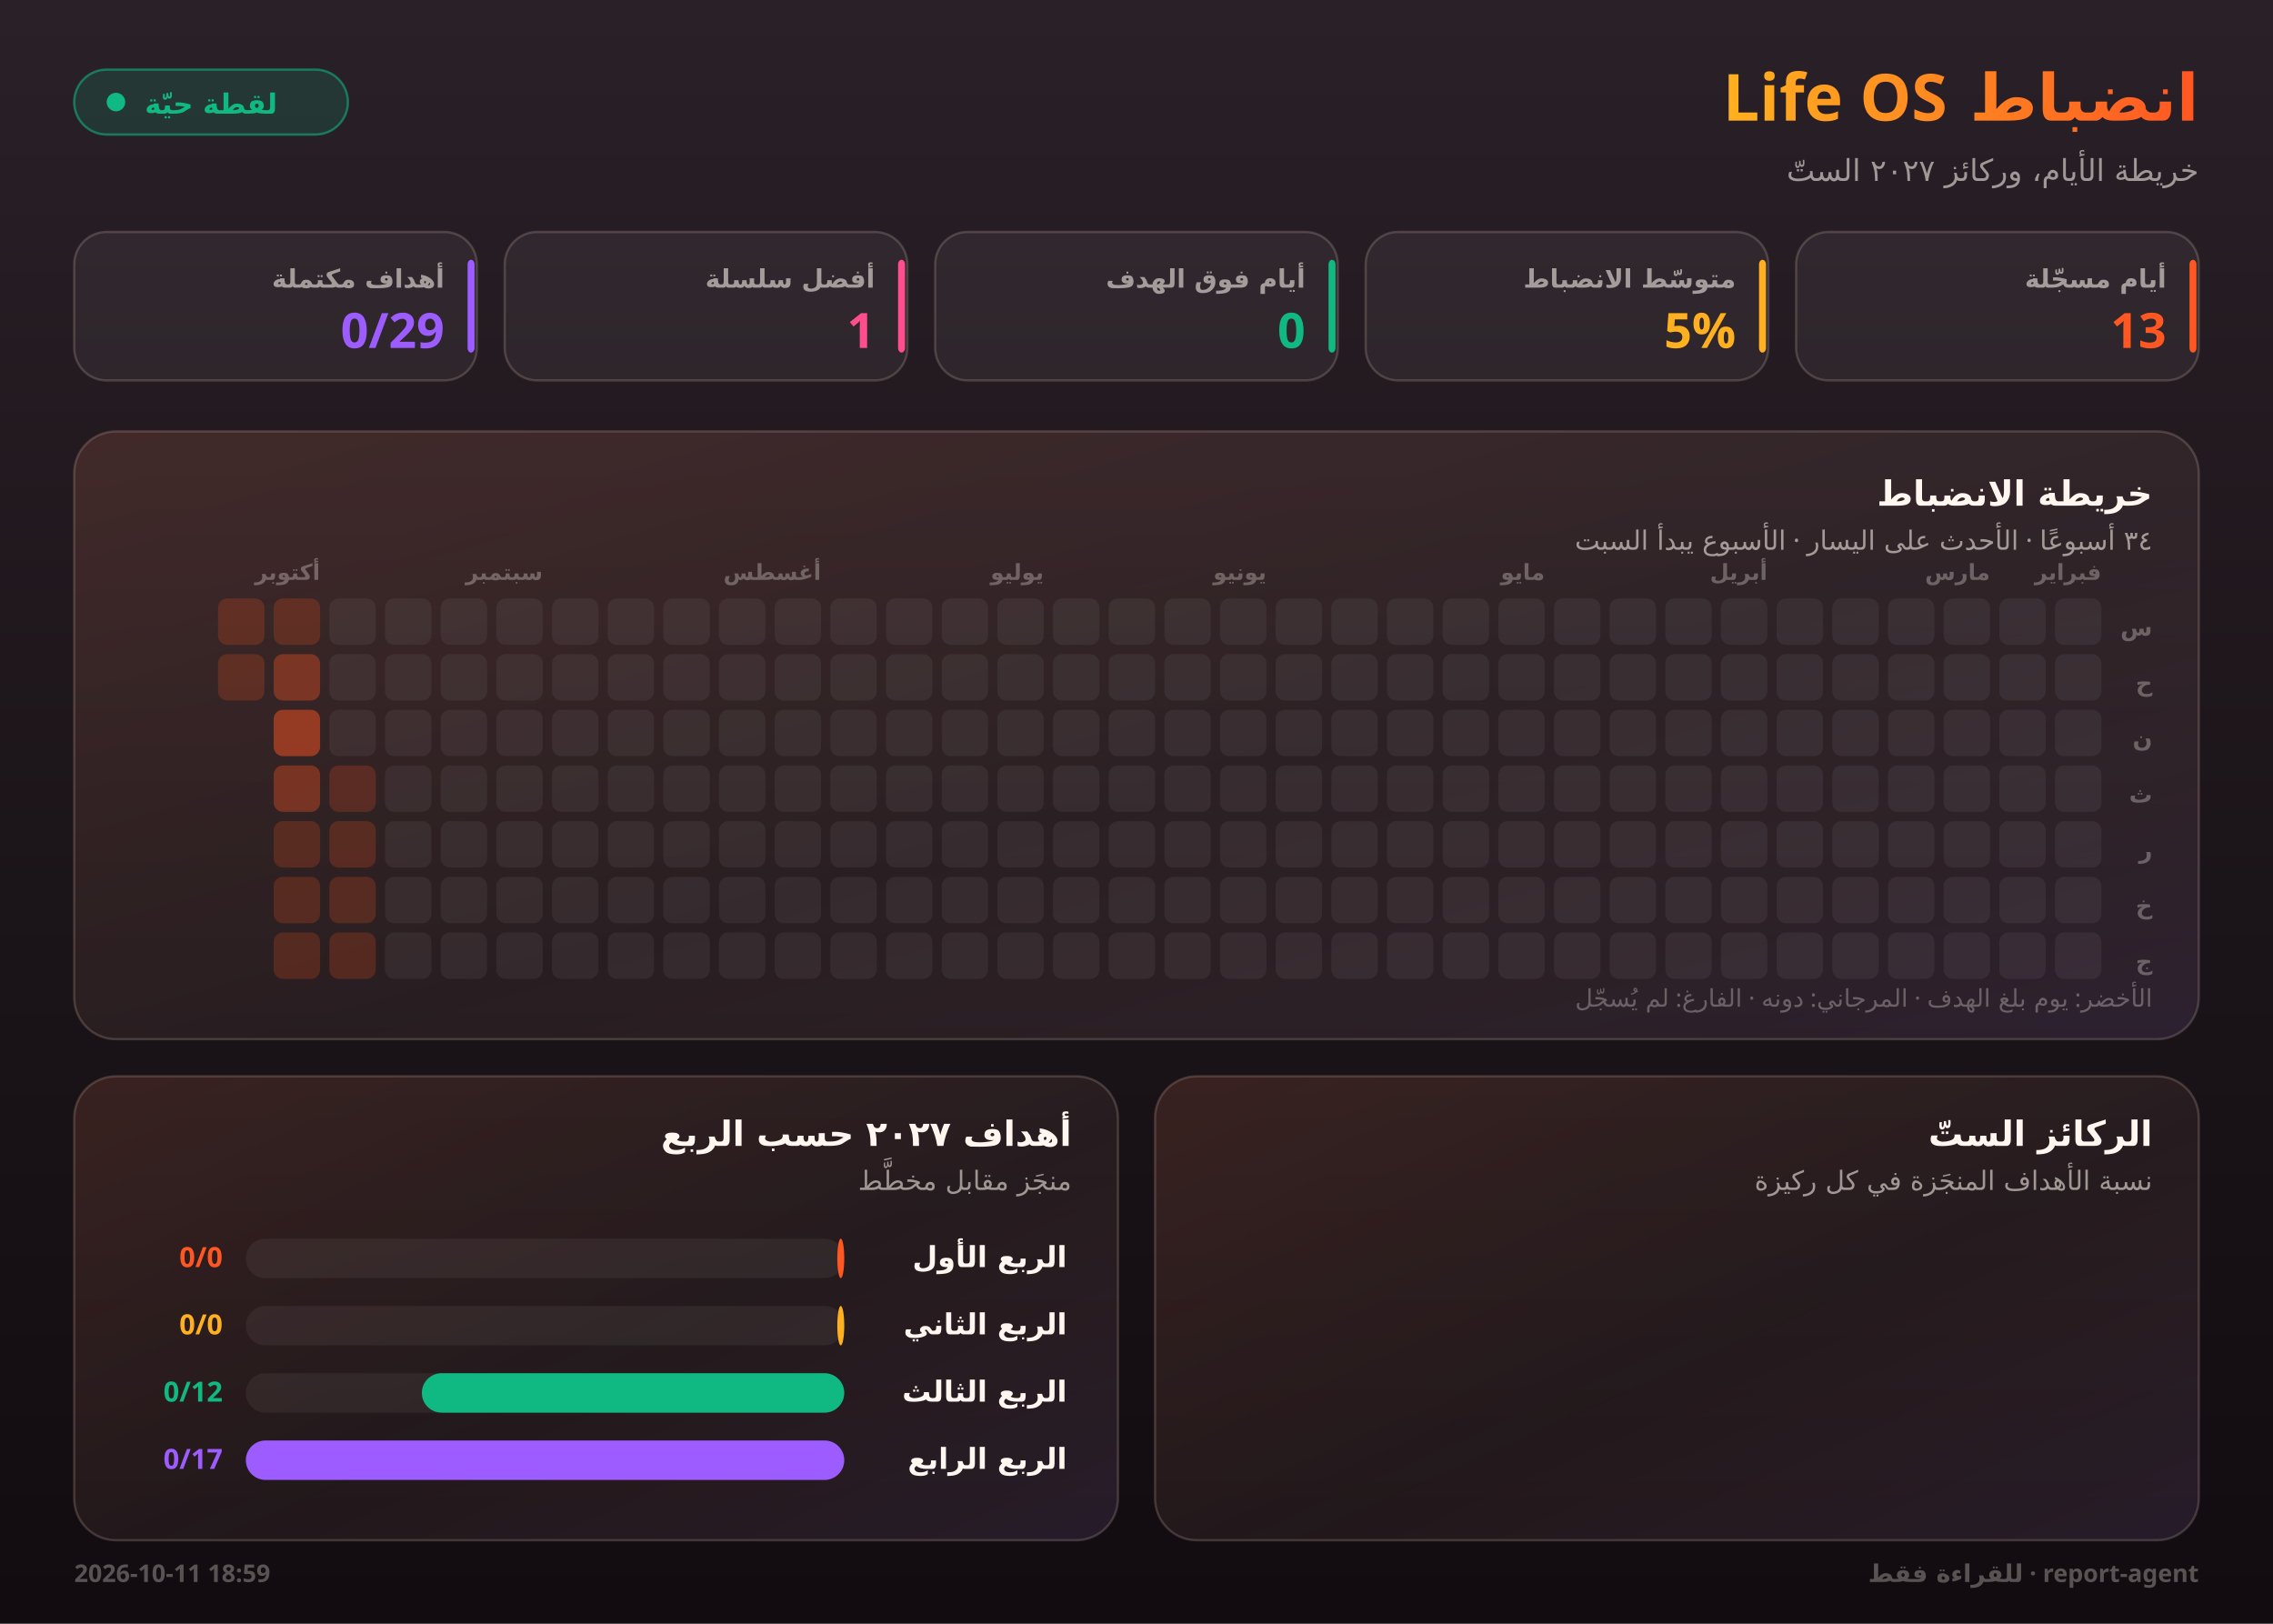
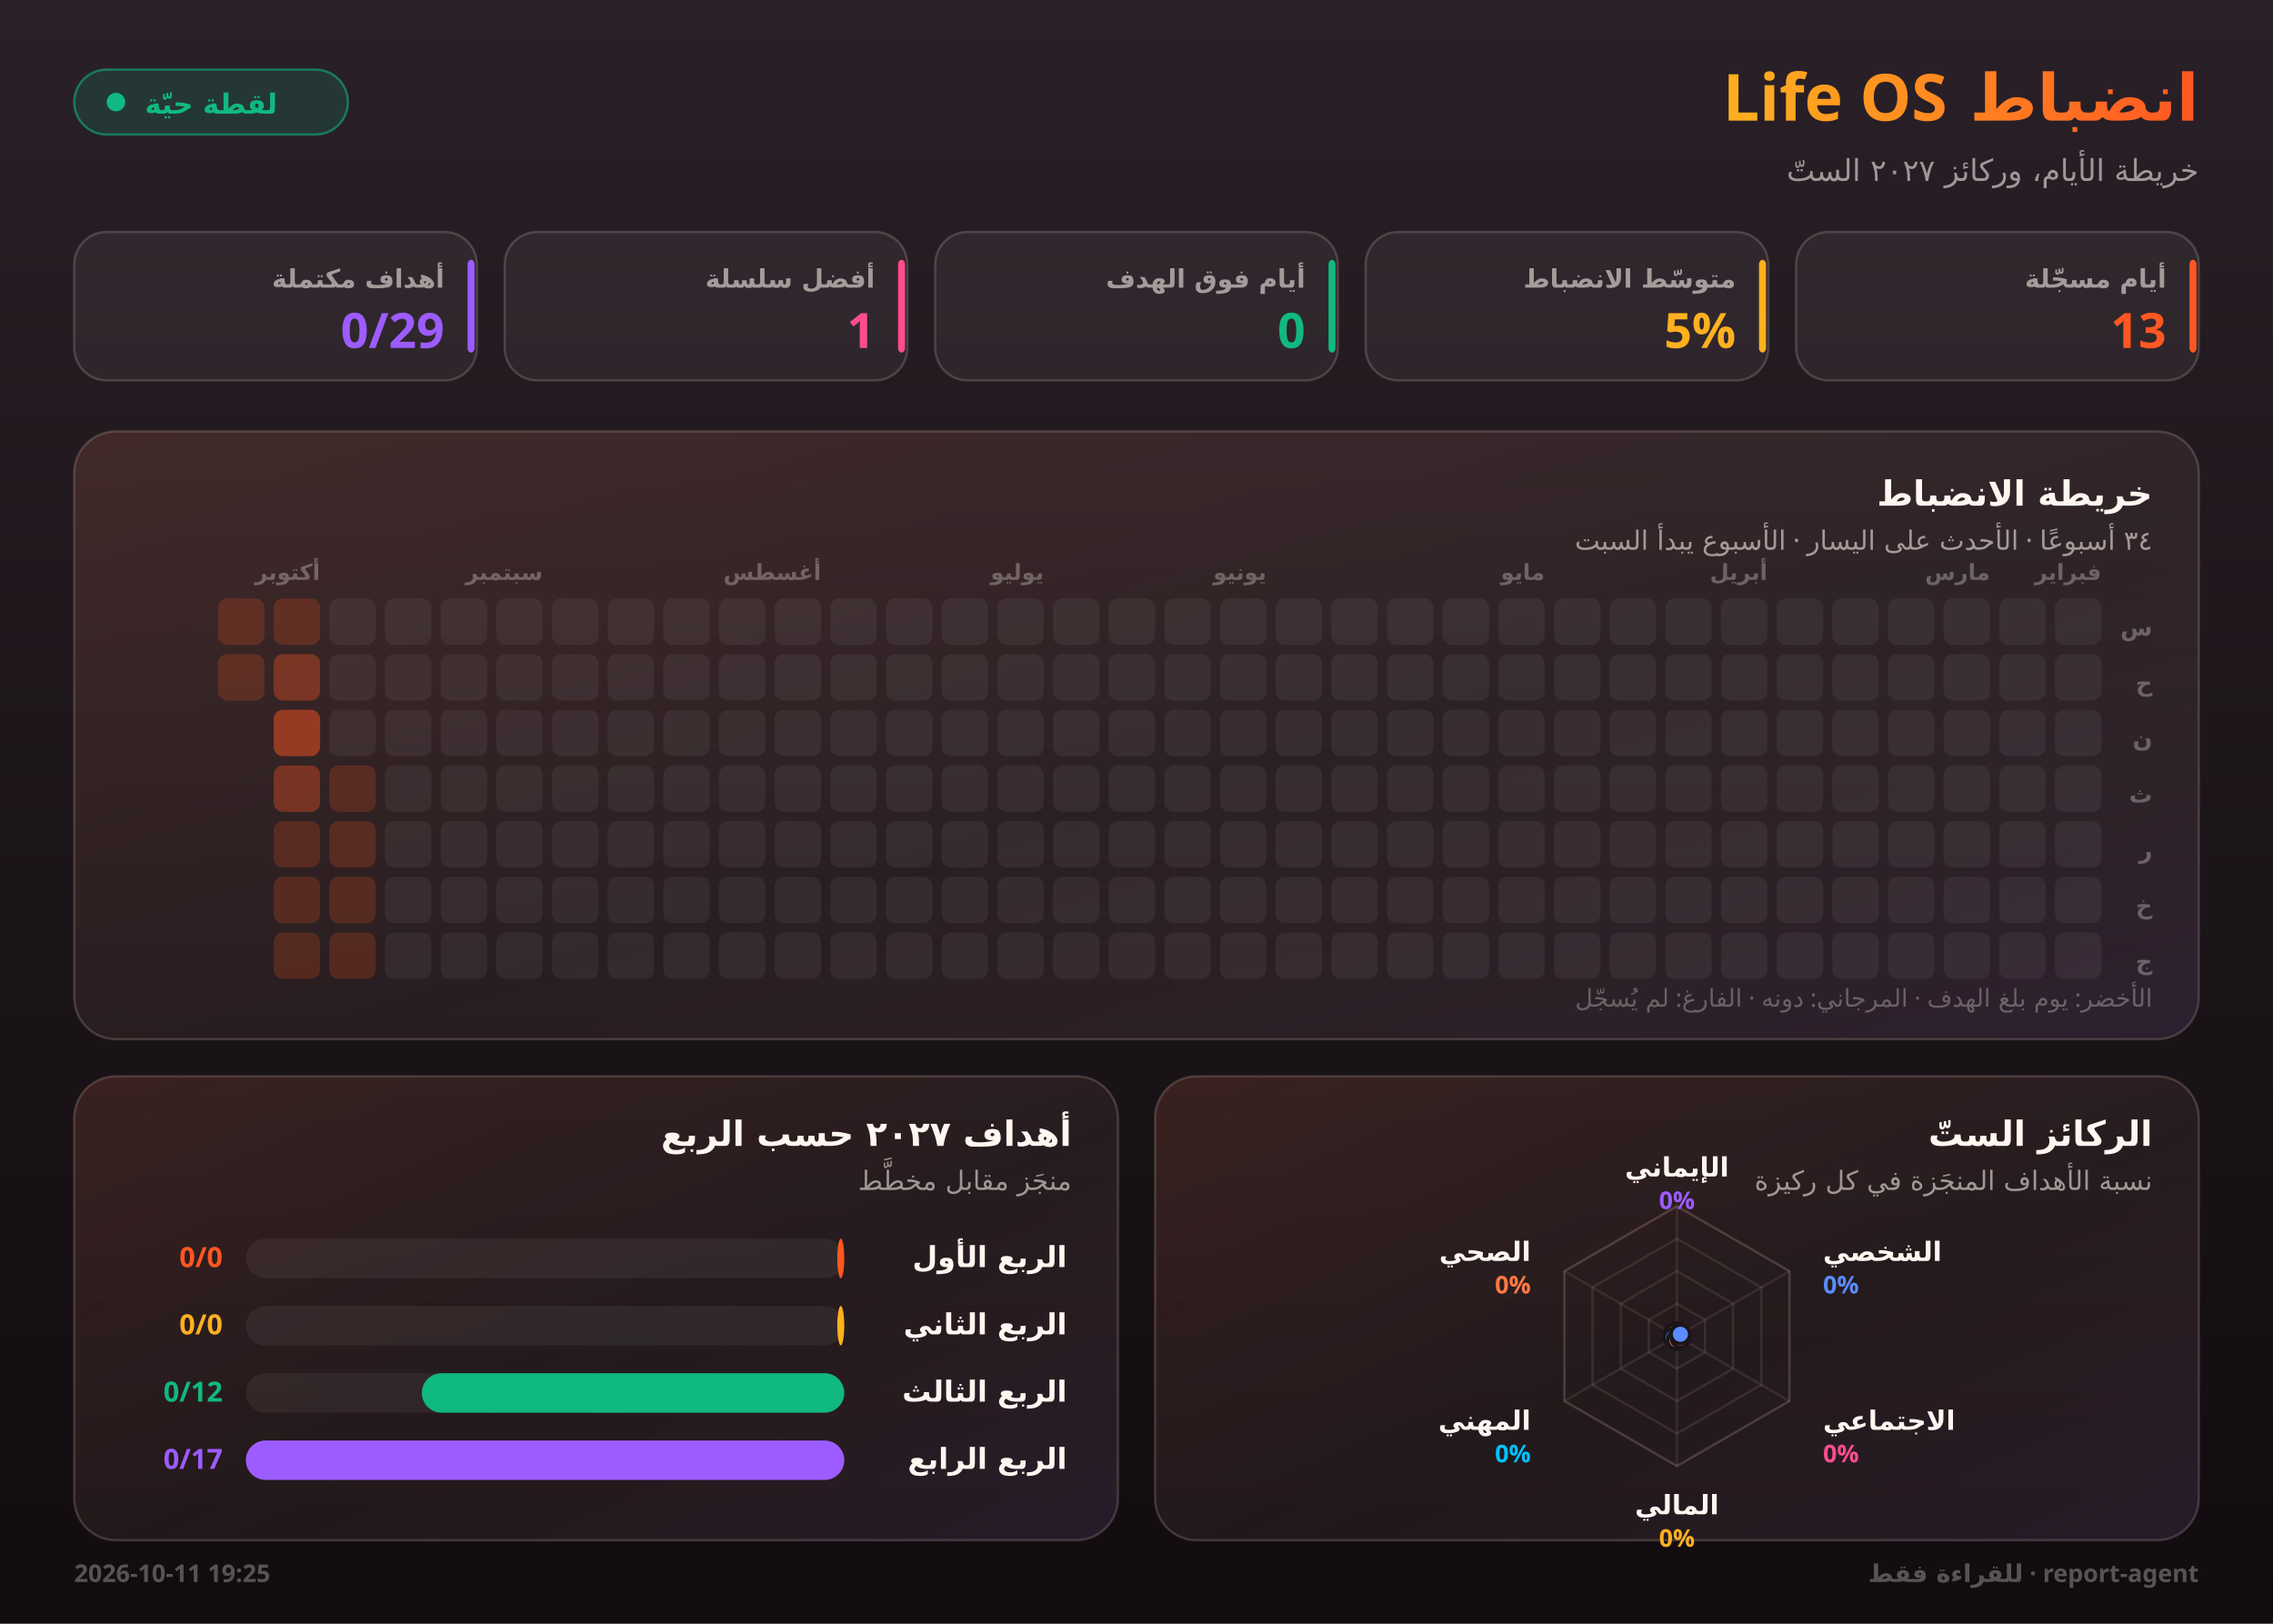
<svg xmlns="http://www.w3.org/2000/svg" width="980" height="700" viewBox="0 0 980 700" font-family="Tajawal, Cairo, 'Segoe UI', system-ui, sans-serif">
  <defs>
    <linearGradient id="sky" x1="0" y1="0" x2="0" y2="1">
      <stop offset="0%" stop-color="#2A2028" />
      <stop offset="55%" stop-color="#1B1418" />
      <stop offset="100%" stop-color="#120C10" />
    </linearGradient>
    <linearGradient id="sheen" x1="0" y1="0" x2="1" y2="1">
      <stop offset="0%" stop-color="#FF5722" stop-opacity="0.10" />
      <stop offset="55%" stop-color="#FF5722" stop-opacity="0.02" />
      <stop offset="100%" stop-color="#9D5CFF" stop-opacity="0.07" />
    </linearGradient>
    <linearGradient id="title" x1="1" y1="0" x2="0" y2="0">
      <stop offset="0%" stop-color="#FF5722" />
      <stop offset="100%" stop-color="#FFB020" />
    </linearGradient>
  </defs>
  <rect width="980" height="700" fill="url(#sky)" />
  <text x="948" y="52" fill="url(#title)" font-size="28" font-weight="800" text-anchor="start" style="direction:rtl;unicode-bidi:isolate">انضباط Life OS</text>
  <text x="948" y="78" fill="rgba(255,246,240,0.56)" font-size="13" font-weight="500" text-anchor="start" style="direction:rtl;unicode-bidi:isolate">خريطة الأيام، وركائز ٢٠٢٧ الستّ</text>
  <rect x="32" y="30" width="118" height="28" rx="14" fill="#10B981" fill-opacity="0.16" stroke="#10B981" stroke-opacity="0.55" />
  <circle cx="50" cy="44" r="4" fill="#10B981" />
  <text x="91" y="49" fill="#10B981" font-size="12" font-weight="700" text-anchor="middle" style="direction:rtl;unicode-bidi:isolate">لقطة حيّة</text>
  <rect x="774.4" y="100" width="173.6" height="64" rx="14" fill="rgba(255,255,255,0.05)" stroke="rgba(255,225,210,0.18)" />
  <rect x="944" y="112" width="3" height="40" rx="2" fill="#FF5722" />
  <text x="934" y="124" fill="rgba(255,246,240,0.56)" font-size="11" font-weight="600" text-anchor="start" style="direction:rtl;unicode-bidi:isolate">أيام مسجّلة</text>
  <text x="934" y="150" fill="#FF5722" font-size="21" font-weight="800" text-anchor="end" style="direction:ltr;unicode-bidi:isolate">13</text>
  <rect x="588.8" y="100" width="173.6" height="64" rx="14" fill="rgba(255,255,255,0.05)" stroke="rgba(255,225,210,0.18)" />
  <rect x="758.4" y="112" width="3" height="40" rx="2" fill="#FFB020" />
  <text x="748.4" y="124" fill="rgba(255,246,240,0.56)" font-size="11" font-weight="600" text-anchor="start" style="direction:rtl;unicode-bidi:isolate">متوسّط الانضباط</text>
  <text x="748.4" y="150" fill="#FFB020" font-size="21" font-weight="800" text-anchor="end" style="direction:ltr;unicode-bidi:isolate">5%</text>
  <rect x="403.2" y="100" width="173.6" height="64" rx="14" fill="rgba(255,255,255,0.05)" stroke="rgba(255,225,210,0.18)" />
  <rect x="572.8" y="112" width="3" height="40" rx="2" fill="#10B981" />
  <text x="562.8" y="124" fill="rgba(255,246,240,0.56)" font-size="11" font-weight="600" text-anchor="start" style="direction:rtl;unicode-bidi:isolate">أيام فوق الهدف</text>
  <text x="562.8" y="150" fill="#10B981" font-size="21" font-weight="800" text-anchor="end" style="direction:ltr;unicode-bidi:isolate">0</text>
  <rect x="217.6" y="100" width="173.6" height="64" rx="14" fill="rgba(255,255,255,0.05)" stroke="rgba(255,225,210,0.18)" />
  <rect x="387.2" y="112" width="3" height="40" rx="2" fill="#FF4D8D" />
  <text x="377.2" y="124" fill="rgba(255,246,240,0.56)" font-size="11" font-weight="600" text-anchor="start" style="direction:rtl;unicode-bidi:isolate">أفضل سلسلة</text>
  <text x="377.2" y="150" fill="#FF4D8D" font-size="21" font-weight="800" text-anchor="end" style="direction:ltr;unicode-bidi:isolate">1</text>
  <rect x="32" y="100" width="173.6" height="64" rx="14" fill="rgba(255,255,255,0.05)" stroke="rgba(255,225,210,0.18)" />
  <rect x="201.6" y="112" width="3" height="40" rx="2" fill="#9D5CFF" />
  <text x="191.6" y="124" fill="rgba(255,246,240,0.56)" font-size="11" font-weight="600" text-anchor="start" style="direction:rtl;unicode-bidi:isolate">أهداف مكتملة</text>
  <text x="191.6" y="150" fill="#9D5CFF" font-size="21" font-weight="800" text-anchor="end" style="direction:ltr;unicode-bidi:isolate">0/29</text>
  <g>
    <rect x="32" y="186" width="916" height="262" rx="18" fill="rgba(255,255,255,0.045)" stroke="rgba(255,225,210,0.18)" />
    <rect x="32" y="186" width="916" height="262" rx="18" fill="url(#sheen)" />
  </g>
  <text x="928" y="218" fill="#FFF6F0" font-size="15" font-weight="700" text-anchor="start" style="direction:rtl;unicode-bidi:isolate">خريطة الانضباط</text>
  <text x="928" y="237" fill="rgba(255,246,240,0.56)" font-size="11.5" font-weight="500" text-anchor="start" style="direction:rtl;unicode-bidi:isolate">٣٤ أسبوعًا · الأحدث على اليسار · الأسبوع يبدأ السبت</text>
  <text x="928" y="274" fill="rgba(255,246,240,0.30)" font-size="10" font-weight="600" text-anchor="start" style="direction:rtl;unicode-bidi:isolate">س</text>
  <text x="928" y="298" fill="rgba(255,246,240,0.30)" font-size="10" font-weight="600" text-anchor="start" style="direction:rtl;unicode-bidi:isolate">ح</text>
  <text x="928" y="322" fill="rgba(255,246,240,0.30)" font-size="10" font-weight="600" text-anchor="start" style="direction:rtl;unicode-bidi:isolate">ن</text>
  <text x="928" y="346" fill="rgba(255,246,240,0.30)" font-size="10" font-weight="600" text-anchor="start" style="direction:rtl;unicode-bidi:isolate">ث</text>
  <text x="928" y="370" fill="rgba(255,246,240,0.30)" font-size="10" font-weight="600" text-anchor="start" style="direction:rtl;unicode-bidi:isolate">ر</text>
  <text x="928" y="394" fill="rgba(255,246,240,0.30)" font-size="10" font-weight="600" text-anchor="start" style="direction:rtl;unicode-bidi:isolate">خ</text>
  <text x="928" y="418" fill="rgba(255,246,240,0.30)" font-size="10" font-weight="600" text-anchor="start" style="direction:rtl;unicode-bidi:isolate">ج</text>
  <text x="906" y="250" fill="rgba(255,246,240,0.30)" font-size="9.5" font-weight="600" text-anchor="start" style="direction:rtl;unicode-bidi:isolate">فبراير</text>
  <rect x="886" y="258" width="20" height="20" rx="4" fill="rgba(255,255,255,0.055)" fill-opacity="1.00" />
  <rect x="886" y="282" width="20" height="20" rx="4" fill="rgba(255,255,255,0.055)" fill-opacity="1.00" />
  <rect x="886" y="306" width="20" height="20" rx="4" fill="rgba(255,255,255,0.055)" fill-opacity="1.00" />
  <rect x="886" y="330" width="20" height="20" rx="4" fill="rgba(255,255,255,0.055)" fill-opacity="1.00" />
  <rect x="886" y="354" width="20" height="20" rx="4" fill="rgba(255,255,255,0.055)" fill-opacity="1.00" />
  <rect x="886" y="378" width="20" height="20" rx="4" fill="rgba(255,255,255,0.055)" fill-opacity="1.00" />
  <rect x="886" y="402" width="20" height="20" rx="4" fill="rgba(255,255,255,0.055)" fill-opacity="1.00" />
  <rect x="862" y="258" width="20" height="20" rx="4" fill="rgba(255,255,255,0.055)" fill-opacity="1.00" />
  <rect x="862" y="282" width="20" height="20" rx="4" fill="rgba(255,255,255,0.055)" fill-opacity="1.00" />
  <rect x="862" y="306" width="20" height="20" rx="4" fill="rgba(255,255,255,0.055)" fill-opacity="1.00" />
  <rect x="862" y="330" width="20" height="20" rx="4" fill="rgba(255,255,255,0.055)" fill-opacity="1.00" />
  <rect x="862" y="354" width="20" height="20" rx="4" fill="rgba(255,255,255,0.055)" fill-opacity="1.00" />
  <rect x="862" y="378" width="20" height="20" rx="4" fill="rgba(255,255,255,0.055)" fill-opacity="1.00" />
  <rect x="862" y="402" width="20" height="20" rx="4" fill="rgba(255,255,255,0.055)" fill-opacity="1.00" />
  <text x="858" y="250" fill="rgba(255,246,240,0.30)" font-size="9.5" font-weight="600" text-anchor="start" style="direction:rtl;unicode-bidi:isolate">مارس</text>
  <rect x="838" y="258" width="20" height="20" rx="4" fill="rgba(255,255,255,0.055)" fill-opacity="1.00" />
  <rect x="838" y="282" width="20" height="20" rx="4" fill="rgba(255,255,255,0.055)" fill-opacity="1.00" />
  <rect x="838" y="306" width="20" height="20" rx="4" fill="rgba(255,255,255,0.055)" fill-opacity="1.00" />
  <rect x="838" y="330" width="20" height="20" rx="4" fill="rgba(255,255,255,0.055)" fill-opacity="1.00" />
  <rect x="838" y="354" width="20" height="20" rx="4" fill="rgba(255,255,255,0.055)" fill-opacity="1.00" />
  <rect x="838" y="378" width="20" height="20" rx="4" fill="rgba(255,255,255,0.055)" fill-opacity="1.00" />
  <rect x="838" y="402" width="20" height="20" rx="4" fill="rgba(255,255,255,0.055)" fill-opacity="1.00" />
  <rect x="814" y="258" width="20" height="20" rx="4" fill="rgba(255,255,255,0.055)" fill-opacity="1.00" />
  <rect x="814" y="282" width="20" height="20" rx="4" fill="rgba(255,255,255,0.055)" fill-opacity="1.00" />
  <rect x="814" y="306" width="20" height="20" rx="4" fill="rgba(255,255,255,0.055)" fill-opacity="1.00" />
  <rect x="814" y="330" width="20" height="20" rx="4" fill="rgba(255,255,255,0.055)" fill-opacity="1.00" />
  <rect x="814" y="354" width="20" height="20" rx="4" fill="rgba(255,255,255,0.055)" fill-opacity="1.00" />
  <rect x="814" y="378" width="20" height="20" rx="4" fill="rgba(255,255,255,0.055)" fill-opacity="1.00" />
  <rect x="814" y="402" width="20" height="20" rx="4" fill="rgba(255,255,255,0.055)" fill-opacity="1.00" />
  <rect x="790" y="258" width="20" height="20" rx="4" fill="rgba(255,255,255,0.055)" fill-opacity="1.00" />
  <rect x="790" y="282" width="20" height="20" rx="4" fill="rgba(255,255,255,0.055)" fill-opacity="1.00" />
  <rect x="790" y="306" width="20" height="20" rx="4" fill="rgba(255,255,255,0.055)" fill-opacity="1.00" />
  <rect x="790" y="330" width="20" height="20" rx="4" fill="rgba(255,255,255,0.055)" fill-opacity="1.00" />
  <rect x="790" y="354" width="20" height="20" rx="4" fill="rgba(255,255,255,0.055)" fill-opacity="1.00" />
  <rect x="790" y="378" width="20" height="20" rx="4" fill="rgba(255,255,255,0.055)" fill-opacity="1.00" />
  <rect x="790" y="402" width="20" height="20" rx="4" fill="rgba(255,255,255,0.055)" fill-opacity="1.00" />
  <rect x="766" y="258" width="20" height="20" rx="4" fill="rgba(255,255,255,0.055)" fill-opacity="1.00" />
  <rect x="766" y="282" width="20" height="20" rx="4" fill="rgba(255,255,255,0.055)" fill-opacity="1.00" />
  <rect x="766" y="306" width="20" height="20" rx="4" fill="rgba(255,255,255,0.055)" fill-opacity="1.00" />
  <rect x="766" y="330" width="20" height="20" rx="4" fill="rgba(255,255,255,0.055)" fill-opacity="1.00" />
  <rect x="766" y="354" width="20" height="20" rx="4" fill="rgba(255,255,255,0.055)" fill-opacity="1.00" />
  <rect x="766" y="378" width="20" height="20" rx="4" fill="rgba(255,255,255,0.055)" fill-opacity="1.00" />
  <rect x="766" y="402" width="20" height="20" rx="4" fill="rgba(255,255,255,0.055)" fill-opacity="1.00" />
  <text x="762" y="250" fill="rgba(255,246,240,0.30)" font-size="9.5" font-weight="600" text-anchor="start" style="direction:rtl;unicode-bidi:isolate">أبريل</text>
  <rect x="742" y="258" width="20" height="20" rx="4" fill="rgba(255,255,255,0.055)" fill-opacity="1.00" />
  <rect x="742" y="282" width="20" height="20" rx="4" fill="rgba(255,255,255,0.055)" fill-opacity="1.00" />
  <rect x="742" y="306" width="20" height="20" rx="4" fill="rgba(255,255,255,0.055)" fill-opacity="1.00" />
  <rect x="742" y="330" width="20" height="20" rx="4" fill="rgba(255,255,255,0.055)" fill-opacity="1.00" />
  <rect x="742" y="354" width="20" height="20" rx="4" fill="rgba(255,255,255,0.055)" fill-opacity="1.00" />
  <rect x="742" y="378" width="20" height="20" rx="4" fill="rgba(255,255,255,0.055)" fill-opacity="1.00" />
  <rect x="742" y="402" width="20" height="20" rx="4" fill="rgba(255,255,255,0.055)" fill-opacity="1.00" />
  <rect x="718" y="258" width="20" height="20" rx="4" fill="rgba(255,255,255,0.055)" fill-opacity="1.00" />
  <rect x="718" y="282" width="20" height="20" rx="4" fill="rgba(255,255,255,0.055)" fill-opacity="1.00" />
  <rect x="718" y="306" width="20" height="20" rx="4" fill="rgba(255,255,255,0.055)" fill-opacity="1.00" />
  <rect x="718" y="330" width="20" height="20" rx="4" fill="rgba(255,255,255,0.055)" fill-opacity="1.00" />
  <rect x="718" y="354" width="20" height="20" rx="4" fill="rgba(255,255,255,0.055)" fill-opacity="1.00" />
  <rect x="718" y="378" width="20" height="20" rx="4" fill="rgba(255,255,255,0.055)" fill-opacity="1.00" />
  <rect x="718" y="402" width="20" height="20" rx="4" fill="rgba(255,255,255,0.055)" fill-opacity="1.00" />
  <rect x="694" y="258" width="20" height="20" rx="4" fill="rgba(255,255,255,0.055)" fill-opacity="1.00" />
  <rect x="694" y="282" width="20" height="20" rx="4" fill="rgba(255,255,255,0.055)" fill-opacity="1.00" />
  <rect x="694" y="306" width="20" height="20" rx="4" fill="rgba(255,255,255,0.055)" fill-opacity="1.00" />
  <rect x="694" y="330" width="20" height="20" rx="4" fill="rgba(255,255,255,0.055)" fill-opacity="1.00" />
  <rect x="694" y="354" width="20" height="20" rx="4" fill="rgba(255,255,255,0.055)" fill-opacity="1.00" />
  <rect x="694" y="378" width="20" height="20" rx="4" fill="rgba(255,255,255,0.055)" fill-opacity="1.00" />
  <rect x="694" y="402" width="20" height="20" rx="4" fill="rgba(255,255,255,0.055)" fill-opacity="1.00" />
  <rect x="670" y="258" width="20" height="20" rx="4" fill="rgba(255,255,255,0.055)" fill-opacity="1.00" />
  <rect x="670" y="282" width="20" height="20" rx="4" fill="rgba(255,255,255,0.055)" fill-opacity="1.00" />
  <rect x="670" y="306" width="20" height="20" rx="4" fill="rgba(255,255,255,0.055)" fill-opacity="1.00" />
  <rect x="670" y="330" width="20" height="20" rx="4" fill="rgba(255,255,255,0.055)" fill-opacity="1.00" />
  <rect x="670" y="354" width="20" height="20" rx="4" fill="rgba(255,255,255,0.055)" fill-opacity="1.00" />
  <rect x="670" y="378" width="20" height="20" rx="4" fill="rgba(255,255,255,0.055)" fill-opacity="1.00" />
  <rect x="670" y="402" width="20" height="20" rx="4" fill="rgba(255,255,255,0.055)" fill-opacity="1.00" />
  <text x="666" y="250" fill="rgba(255,246,240,0.30)" font-size="9.5" font-weight="600" text-anchor="start" style="direction:rtl;unicode-bidi:isolate">مايو</text>
  <rect x="646" y="258" width="20" height="20" rx="4" fill="rgba(255,255,255,0.055)" fill-opacity="1.00" />
  <rect x="646" y="282" width="20" height="20" rx="4" fill="rgba(255,255,255,0.055)" fill-opacity="1.00" />
  <rect x="646" y="306" width="20" height="20" rx="4" fill="rgba(255,255,255,0.055)" fill-opacity="1.00" />
  <rect x="646" y="330" width="20" height="20" rx="4" fill="rgba(255,255,255,0.055)" fill-opacity="1.00" />
  <rect x="646" y="354" width="20" height="20" rx="4" fill="rgba(255,255,255,0.055)" fill-opacity="1.00" />
  <rect x="646" y="378" width="20" height="20" rx="4" fill="rgba(255,255,255,0.055)" fill-opacity="1.00" />
  <rect x="646" y="402" width="20" height="20" rx="4" fill="rgba(255,255,255,0.055)" fill-opacity="1.00" />
  <rect x="622" y="258" width="20" height="20" rx="4" fill="rgba(255,255,255,0.055)" fill-opacity="1.00" />
  <rect x="622" y="282" width="20" height="20" rx="4" fill="rgba(255,255,255,0.055)" fill-opacity="1.00" />
  <rect x="622" y="306" width="20" height="20" rx="4" fill="rgba(255,255,255,0.055)" fill-opacity="1.00" />
  <rect x="622" y="330" width="20" height="20" rx="4" fill="rgba(255,255,255,0.055)" fill-opacity="1.00" />
  <rect x="622" y="354" width="20" height="20" rx="4" fill="rgba(255,255,255,0.055)" fill-opacity="1.00" />
  <rect x="622" y="378" width="20" height="20" rx="4" fill="rgba(255,255,255,0.055)" fill-opacity="1.00" />
  <rect x="622" y="402" width="20" height="20" rx="4" fill="rgba(255,255,255,0.055)" fill-opacity="1.00" />
  <rect x="598" y="258" width="20" height="20" rx="4" fill="rgba(255,255,255,0.055)" fill-opacity="1.00" />
  <rect x="598" y="282" width="20" height="20" rx="4" fill="rgba(255,255,255,0.055)" fill-opacity="1.00" />
  <rect x="598" y="306" width="20" height="20" rx="4" fill="rgba(255,255,255,0.055)" fill-opacity="1.00" />
  <rect x="598" y="330" width="20" height="20" rx="4" fill="rgba(255,255,255,0.055)" fill-opacity="1.00" />
  <rect x="598" y="354" width="20" height="20" rx="4" fill="rgba(255,255,255,0.055)" fill-opacity="1.00" />
  <rect x="598" y="378" width="20" height="20" rx="4" fill="rgba(255,255,255,0.055)" fill-opacity="1.00" />
  <rect x="598" y="402" width="20" height="20" rx="4" fill="rgba(255,255,255,0.055)" fill-opacity="1.00" />
  <rect x="574" y="258" width="20" height="20" rx="4" fill="rgba(255,255,255,0.055)" fill-opacity="1.00" />
  <rect x="574" y="282" width="20" height="20" rx="4" fill="rgba(255,255,255,0.055)" fill-opacity="1.00" />
  <rect x="574" y="306" width="20" height="20" rx="4" fill="rgba(255,255,255,0.055)" fill-opacity="1.00" />
  <rect x="574" y="330" width="20" height="20" rx="4" fill="rgba(255,255,255,0.055)" fill-opacity="1.00" />
  <rect x="574" y="354" width="20" height="20" rx="4" fill="rgba(255,255,255,0.055)" fill-opacity="1.00" />
  <rect x="574" y="378" width="20" height="20" rx="4" fill="rgba(255,255,255,0.055)" fill-opacity="1.00" />
  <rect x="574" y="402" width="20" height="20" rx="4" fill="rgba(255,255,255,0.055)" fill-opacity="1.00" />
  <rect x="550" y="258" width="20" height="20" rx="4" fill="rgba(255,255,255,0.055)" fill-opacity="1.00" />
  <rect x="550" y="282" width="20" height="20" rx="4" fill="rgba(255,255,255,0.055)" fill-opacity="1.00" />
  <rect x="550" y="306" width="20" height="20" rx="4" fill="rgba(255,255,255,0.055)" fill-opacity="1.00" />
  <rect x="550" y="330" width="20" height="20" rx="4" fill="rgba(255,255,255,0.055)" fill-opacity="1.00" />
  <rect x="550" y="354" width="20" height="20" rx="4" fill="rgba(255,255,255,0.055)" fill-opacity="1.00" />
  <rect x="550" y="378" width="20" height="20" rx="4" fill="rgba(255,255,255,0.055)" fill-opacity="1.00" />
  <rect x="550" y="402" width="20" height="20" rx="4" fill="rgba(255,255,255,0.055)" fill-opacity="1.00" />
  <text x="546" y="250" fill="rgba(255,246,240,0.30)" font-size="9.5" font-weight="600" text-anchor="start" style="direction:rtl;unicode-bidi:isolate">يونيو</text>
  <rect x="526" y="258" width="20" height="20" rx="4" fill="rgba(255,255,255,0.055)" fill-opacity="1.00" />
  <rect x="526" y="282" width="20" height="20" rx="4" fill="rgba(255,255,255,0.055)" fill-opacity="1.00" />
  <rect x="526" y="306" width="20" height="20" rx="4" fill="rgba(255,255,255,0.055)" fill-opacity="1.00" />
  <rect x="526" y="330" width="20" height="20" rx="4" fill="rgba(255,255,255,0.055)" fill-opacity="1.00" />
  <rect x="526" y="354" width="20" height="20" rx="4" fill="rgba(255,255,255,0.055)" fill-opacity="1.00" />
  <rect x="526" y="378" width="20" height="20" rx="4" fill="rgba(255,255,255,0.055)" fill-opacity="1.00" />
  <rect x="526" y="402" width="20" height="20" rx="4" fill="rgba(255,255,255,0.055)" fill-opacity="1.00" />
  <rect x="502" y="258" width="20" height="20" rx="4" fill="rgba(255,255,255,0.055)" fill-opacity="1.00" />
  <rect x="502" y="282" width="20" height="20" rx="4" fill="rgba(255,255,255,0.055)" fill-opacity="1.00" />
  <rect x="502" y="306" width="20" height="20" rx="4" fill="rgba(255,255,255,0.055)" fill-opacity="1.00" />
  <rect x="502" y="330" width="20" height="20" rx="4" fill="rgba(255,255,255,0.055)" fill-opacity="1.00" />
  <rect x="502" y="354" width="20" height="20" rx="4" fill="rgba(255,255,255,0.055)" fill-opacity="1.00" />
  <rect x="502" y="378" width="20" height="20" rx="4" fill="rgba(255,255,255,0.055)" fill-opacity="1.00" />
  <rect x="502" y="402" width="20" height="20" rx="4" fill="rgba(255,255,255,0.055)" fill-opacity="1.00" />
  <rect x="478" y="258" width="20" height="20" rx="4" fill="rgba(255,255,255,0.055)" fill-opacity="1.00" />
  <rect x="478" y="282" width="20" height="20" rx="4" fill="rgba(255,255,255,0.055)" fill-opacity="1.00" />
  <rect x="478" y="306" width="20" height="20" rx="4" fill="rgba(255,255,255,0.055)" fill-opacity="1.00" />
  <rect x="478" y="330" width="20" height="20" rx="4" fill="rgba(255,255,255,0.055)" fill-opacity="1.00" />
  <rect x="478" y="354" width="20" height="20" rx="4" fill="rgba(255,255,255,0.055)" fill-opacity="1.00" />
  <rect x="478" y="378" width="20" height="20" rx="4" fill="rgba(255,255,255,0.055)" fill-opacity="1.00" />
  <rect x="478" y="402" width="20" height="20" rx="4" fill="rgba(255,255,255,0.055)" fill-opacity="1.00" />
  <rect x="454" y="258" width="20" height="20" rx="4" fill="rgba(255,255,255,0.055)" fill-opacity="1.00" />
  <rect x="454" y="282" width="20" height="20" rx="4" fill="rgba(255,255,255,0.055)" fill-opacity="1.00" />
  <rect x="454" y="306" width="20" height="20" rx="4" fill="rgba(255,255,255,0.055)" fill-opacity="1.00" />
  <rect x="454" y="330" width="20" height="20" rx="4" fill="rgba(255,255,255,0.055)" fill-opacity="1.00" />
  <rect x="454" y="354" width="20" height="20" rx="4" fill="rgba(255,255,255,0.055)" fill-opacity="1.00" />
  <rect x="454" y="378" width="20" height="20" rx="4" fill="rgba(255,255,255,0.055)" fill-opacity="1.00" />
  <rect x="454" y="402" width="20" height="20" rx="4" fill="rgba(255,255,255,0.055)" fill-opacity="1.00" />
  <text x="450" y="250" fill="rgba(255,246,240,0.30)" font-size="9.5" font-weight="600" text-anchor="start" style="direction:rtl;unicode-bidi:isolate">يوليو</text>
  <rect x="430" y="258" width="20" height="20" rx="4" fill="rgba(255,255,255,0.055)" fill-opacity="1.00" />
  <rect x="430" y="282" width="20" height="20" rx="4" fill="rgba(255,255,255,0.055)" fill-opacity="1.00" />
  <rect x="430" y="306" width="20" height="20" rx="4" fill="rgba(255,255,255,0.055)" fill-opacity="1.00" />
  <rect x="430" y="330" width="20" height="20" rx="4" fill="rgba(255,255,255,0.055)" fill-opacity="1.00" />
  <rect x="430" y="354" width="20" height="20" rx="4" fill="rgba(255,255,255,0.055)" fill-opacity="1.00" />
  <rect x="430" y="378" width="20" height="20" rx="4" fill="rgba(255,255,255,0.055)" fill-opacity="1.00" />
  <rect x="430" y="402" width="20" height="20" rx="4" fill="rgba(255,255,255,0.055)" fill-opacity="1.00" />
  <rect x="406" y="258" width="20" height="20" rx="4" fill="rgba(255,255,255,0.055)" fill-opacity="1.00" />
  <rect x="406" y="282" width="20" height="20" rx="4" fill="rgba(255,255,255,0.055)" fill-opacity="1.00" />
  <rect x="406" y="306" width="20" height="20" rx="4" fill="rgba(255,255,255,0.055)" fill-opacity="1.00" />
  <rect x="406" y="330" width="20" height="20" rx="4" fill="rgba(255,255,255,0.055)" fill-opacity="1.00" />
  <rect x="406" y="354" width="20" height="20" rx="4" fill="rgba(255,255,255,0.055)" fill-opacity="1.00" />
  <rect x="406" y="378" width="20" height="20" rx="4" fill="rgba(255,255,255,0.055)" fill-opacity="1.00" />
  <rect x="406" y="402" width="20" height="20" rx="4" fill="rgba(255,255,255,0.055)" fill-opacity="1.00" />
  <rect x="382" y="258" width="20" height="20" rx="4" fill="rgba(255,255,255,0.055)" fill-opacity="1.00" />
  <rect x="382" y="282" width="20" height="20" rx="4" fill="rgba(255,255,255,0.055)" fill-opacity="1.00" />
  <rect x="382" y="306" width="20" height="20" rx="4" fill="rgba(255,255,255,0.055)" fill-opacity="1.00" />
  <rect x="382" y="330" width="20" height="20" rx="4" fill="rgba(255,255,255,0.055)" fill-opacity="1.00" />
  <rect x="382" y="354" width="20" height="20" rx="4" fill="rgba(255,255,255,0.055)" fill-opacity="1.00" />
  <rect x="382" y="378" width="20" height="20" rx="4" fill="rgba(255,255,255,0.055)" fill-opacity="1.00" />
  <rect x="382" y="402" width="20" height="20" rx="4" fill="rgba(255,255,255,0.055)" fill-opacity="1.00" />
  <rect x="358" y="258" width="20" height="20" rx="4" fill="rgba(255,255,255,0.055)" fill-opacity="1.00" />
  <rect x="358" y="282" width="20" height="20" rx="4" fill="rgba(255,255,255,0.055)" fill-opacity="1.00" />
  <rect x="358" y="306" width="20" height="20" rx="4" fill="rgba(255,255,255,0.055)" fill-opacity="1.00" />
  <rect x="358" y="330" width="20" height="20" rx="4" fill="rgba(255,255,255,0.055)" fill-opacity="1.00" />
  <rect x="358" y="354" width="20" height="20" rx="4" fill="rgba(255,255,255,0.055)" fill-opacity="1.00" />
  <rect x="358" y="378" width="20" height="20" rx="4" fill="rgba(255,255,255,0.055)" fill-opacity="1.00" />
  <rect x="358" y="402" width="20" height="20" rx="4" fill="rgba(255,255,255,0.055)" fill-opacity="1.00" />
  <text x="354" y="250" fill="rgba(255,246,240,0.30)" font-size="9.5" font-weight="600" text-anchor="start" style="direction:rtl;unicode-bidi:isolate">أغسطس</text>
  <rect x="334" y="258" width="20" height="20" rx="4" fill="rgba(255,255,255,0.055)" fill-opacity="1.00" />
  <rect x="334" y="282" width="20" height="20" rx="4" fill="rgba(255,255,255,0.055)" fill-opacity="1.00" />
  <rect x="334" y="306" width="20" height="20" rx="4" fill="rgba(255,255,255,0.055)" fill-opacity="1.00" />
  <rect x="334" y="330" width="20" height="20" rx="4" fill="rgba(255,255,255,0.055)" fill-opacity="1.00" />
  <rect x="334" y="354" width="20" height="20" rx="4" fill="rgba(255,255,255,0.055)" fill-opacity="1.00" />
  <rect x="334" y="378" width="20" height="20" rx="4" fill="rgba(255,255,255,0.055)" fill-opacity="1.00" />
  <rect x="334" y="402" width="20" height="20" rx="4" fill="rgba(255,255,255,0.055)" fill-opacity="1.00" />
  <rect x="310" y="258" width="20" height="20" rx="4" fill="rgba(255,255,255,0.055)" fill-opacity="1.00" />
  <rect x="310" y="282" width="20" height="20" rx="4" fill="rgba(255,255,255,0.055)" fill-opacity="1.00" />
  <rect x="310" y="306" width="20" height="20" rx="4" fill="rgba(255,255,255,0.055)" fill-opacity="1.00" />
  <rect x="310" y="330" width="20" height="20" rx="4" fill="rgba(255,255,255,0.055)" fill-opacity="1.00" />
  <rect x="310" y="354" width="20" height="20" rx="4" fill="rgba(255,255,255,0.055)" fill-opacity="1.00" />
  <rect x="310" y="378" width="20" height="20" rx="4" fill="rgba(255,255,255,0.055)" fill-opacity="1.00" />
  <rect x="310" y="402" width="20" height="20" rx="4" fill="rgba(255,255,255,0.055)" fill-opacity="1.00" />
  <rect x="286" y="258" width="20" height="20" rx="4" fill="rgba(255,255,255,0.055)" fill-opacity="1.00" />
  <rect x="286" y="282" width="20" height="20" rx="4" fill="rgba(255,255,255,0.055)" fill-opacity="1.00" />
  <rect x="286" y="306" width="20" height="20" rx="4" fill="rgba(255,255,255,0.055)" fill-opacity="1.00" />
  <rect x="286" y="330" width="20" height="20" rx="4" fill="rgba(255,255,255,0.055)" fill-opacity="1.00" />
  <rect x="286" y="354" width="20" height="20" rx="4" fill="rgba(255,255,255,0.055)" fill-opacity="1.00" />
  <rect x="286" y="378" width="20" height="20" rx="4" fill="rgba(255,255,255,0.055)" fill-opacity="1.00" />
  <rect x="286" y="402" width="20" height="20" rx="4" fill="rgba(255,255,255,0.055)" fill-opacity="1.00" />
  <rect x="262" y="258" width="20" height="20" rx="4" fill="rgba(255,255,255,0.055)" fill-opacity="1.00" />
  <rect x="262" y="282" width="20" height="20" rx="4" fill="rgba(255,255,255,0.055)" fill-opacity="1.00" />
  <rect x="262" y="306" width="20" height="20" rx="4" fill="rgba(255,255,255,0.055)" fill-opacity="1.00" />
  <rect x="262" y="330" width="20" height="20" rx="4" fill="rgba(255,255,255,0.055)" fill-opacity="1.00" />
  <rect x="262" y="354" width="20" height="20" rx="4" fill="rgba(255,255,255,0.055)" fill-opacity="1.00" />
  <rect x="262" y="378" width="20" height="20" rx="4" fill="rgba(255,255,255,0.055)" fill-opacity="1.00" />
  <rect x="262" y="402" width="20" height="20" rx="4" fill="rgba(255,255,255,0.055)" fill-opacity="1.00" />
  <rect x="238" y="258" width="20" height="20" rx="4" fill="rgba(255,255,255,0.055)" fill-opacity="1.00" />
  <rect x="238" y="282" width="20" height="20" rx="4" fill="rgba(255,255,255,0.055)" fill-opacity="1.00" />
  <rect x="238" y="306" width="20" height="20" rx="4" fill="rgba(255,255,255,0.055)" fill-opacity="1.00" />
  <rect x="238" y="330" width="20" height="20" rx="4" fill="rgba(255,255,255,0.055)" fill-opacity="1.00" />
  <rect x="238" y="354" width="20" height="20" rx="4" fill="rgba(255,255,255,0.055)" fill-opacity="1.00" />
  <rect x="238" y="378" width="20" height="20" rx="4" fill="rgba(255,255,255,0.055)" fill-opacity="1.00" />
  <rect x="238" y="402" width="20" height="20" rx="4" fill="rgba(255,255,255,0.055)" fill-opacity="1.00" />
  <text x="234" y="250" fill="rgba(255,246,240,0.30)" font-size="9.5" font-weight="600" text-anchor="start" style="direction:rtl;unicode-bidi:isolate">سبتمبر</text>
  <rect x="214" y="258" width="20" height="20" rx="4" fill="rgba(255,255,255,0.055)" fill-opacity="1.00" />
  <rect x="214" y="282" width="20" height="20" rx="4" fill="rgba(255,255,255,0.055)" fill-opacity="1.00" />
  <rect x="214" y="306" width="20" height="20" rx="4" fill="rgba(255,255,255,0.055)" fill-opacity="1.00" />
  <rect x="214" y="330" width="20" height="20" rx="4" fill="rgba(255,255,255,0.055)" fill-opacity="1.00" />
  <rect x="214" y="354" width="20" height="20" rx="4" fill="rgba(255,255,255,0.055)" fill-opacity="1.00" />
  <rect x="214" y="378" width="20" height="20" rx="4" fill="rgba(255,255,255,0.055)" fill-opacity="1.00" />
  <rect x="214" y="402" width="20" height="20" rx="4" fill="rgba(255,255,255,0.055)" fill-opacity="1.00" />
  <rect x="190" y="258" width="20" height="20" rx="4" fill="rgba(255,255,255,0.055)" fill-opacity="1.00" />
  <rect x="190" y="282" width="20" height="20" rx="4" fill="rgba(255,255,255,0.055)" fill-opacity="1.00" />
  <rect x="190" y="306" width="20" height="20" rx="4" fill="rgba(255,255,255,0.055)" fill-opacity="1.00" />
  <rect x="190" y="330" width="20" height="20" rx="4" fill="rgba(255,255,255,0.055)" fill-opacity="1.00" />
  <rect x="190" y="354" width="20" height="20" rx="4" fill="rgba(255,255,255,0.055)" fill-opacity="1.00" />
  <rect x="190" y="378" width="20" height="20" rx="4" fill="rgba(255,255,255,0.055)" fill-opacity="1.00" />
  <rect x="190" y="402" width="20" height="20" rx="4" fill="rgba(255,255,255,0.055)" fill-opacity="1.00" />
  <rect x="166" y="258" width="20" height="20" rx="4" fill="rgba(255,255,255,0.055)" fill-opacity="1.00" />
  <rect x="166" y="282" width="20" height="20" rx="4" fill="rgba(255,255,255,0.055)" fill-opacity="1.00" />
  <rect x="166" y="306" width="20" height="20" rx="4" fill="rgba(255,255,255,0.055)" fill-opacity="1.00" />
  <rect x="166" y="330" width="20" height="20" rx="4" fill="rgba(255,255,255,0.055)" fill-opacity="1.00" />
  <rect x="166" y="354" width="20" height="20" rx="4" fill="rgba(255,255,255,0.055)" fill-opacity="1.00" />
  <rect x="166" y="378" width="20" height="20" rx="4" fill="rgba(255,255,255,0.055)" fill-opacity="1.00" />
  <rect x="166" y="402" width="20" height="20" rx="4" fill="rgba(255,255,255,0.055)" fill-opacity="1.00" />
  <rect x="142" y="258" width="20" height="20" rx="4" fill="rgba(255,255,255,0.055)" fill-opacity="1.00" />
  <rect x="142" y="282" width="20" height="20" rx="4" fill="rgba(255,255,255,0.055)" fill-opacity="1.00" />
  <rect x="142" y="306" width="20" height="20" rx="4" fill="rgba(255,255,255,0.055)" fill-opacity="1.00" />
  <rect x="142" y="330" width="20" height="20" rx="4" fill="#FF5722" fill-opacity="0.20" />
  <rect x="142" y="354" width="20" height="20" rx="4" fill="#FF5722" fill-opacity="0.20" />
  <rect x="142" y="378" width="20" height="20" rx="4" fill="#FF5722" fill-opacity="0.20" />
  <rect x="142" y="402" width="20" height="20" rx="4" fill="#FF5722" fill-opacity="0.20" />
  <text x="138" y="250" fill="rgba(255,246,240,0.30)" font-size="9.5" font-weight="600" text-anchor="start" style="direction:rtl;unicode-bidi:isolate">أكتوبر</text>
  <rect x="118" y="258" width="20" height="20" rx="4" fill="#FF5722" fill-opacity="0.20" />
  <rect x="118" y="282" width="20" height="20" rx="4" fill="#FF5722" fill-opacity="0.34" />
  <rect x="118" y="306" width="20" height="20" rx="4" fill="#FF5722" fill-opacity="0.48" />
  <rect x="118" y="330" width="20" height="20" rx="4" fill="#FF5722" fill-opacity="0.34" />
  <rect x="118" y="354" width="20" height="20" rx="4" fill="#FF5722" fill-opacity="0.20" />
  <rect x="118" y="378" width="20" height="20" rx="4" fill="#FF5722" fill-opacity="0.20" />
  <rect x="118" y="402" width="20" height="20" rx="4" fill="#FF5722" fill-opacity="0.20" />
  <rect x="94" y="258" width="20" height="20" rx="4" fill="#FF5722" fill-opacity="0.20" />
  <rect x="94" y="282" width="20" height="20" rx="4" fill="#FF5722" fill-opacity="0.20" />
  <text x="928" y="434" fill="rgba(255,246,240,0.30)" font-size="10.5" font-weight="500" text-anchor="start" style="direction:rtl;unicode-bidi:isolate">الأخضر: يوم بلغ الهدف · المرجاني: دونه · الفارغ: لم يُسجّل</text>
  <g>
    <rect x="32" y="464" width="450" height="200" rx="18" fill="rgba(255,255,255,0.045)" stroke="rgba(255,225,210,0.18)" />
    <rect x="32" y="464" width="450" height="200" rx="18" fill="url(#sheen)" />
  </g>
  <text x="462" y="494" fill="#FFF6F0" font-size="15" font-weight="700" text-anchor="start" style="direction:rtl;unicode-bidi:isolate">أهداف ٢٠٢٧ حسب الربع</text>
  <text x="462" y="513" fill="rgba(255,246,240,0.56)" font-size="11.5" font-weight="500" text-anchor="start" style="direction:rtl;unicode-bidi:isolate">منجَز مقابل مخطَّط</text>
  <text x="460" y="546.24" fill="#FFF6F0" font-size="12.5" font-weight="600" text-anchor="start" style="direction:rtl;unicode-bidi:isolate">الربع الأول</text>
  <rect x="106" y="534" width="258" height="17" rx="8.5" fill="rgba(255,255,255,0.055)" />
  <rect x="361" y="534" width="3" height="17" rx="8.5" fill="#FF5722" />
  <text x="96" y="546.24" fill="#FF5722" font-size="12" font-weight="700" text-anchor="end" style="direction:ltr;unicode-bidi:isolate">0/0</text>
  <text x="460" y="575.24" fill="#FFF6F0" font-size="12.5" font-weight="600" text-anchor="start" style="direction:rtl;unicode-bidi:isolate">الربع الثاني</text>
  <rect x="106" y="563" width="258" height="17" rx="8.5" fill="rgba(255,255,255,0.055)" />
  <rect x="361" y="563" width="3" height="17" rx="8.5" fill="#FFB020" />
  <text x="96" y="575.24" fill="#FFB020" font-size="12" font-weight="700" text-anchor="end" style="direction:ltr;unicode-bidi:isolate">0/0</text>
  <text x="460" y="604.24" fill="#FFF6F0" font-size="12.5" font-weight="600" text-anchor="start" style="direction:rtl;unicode-bidi:isolate">الربع الثالث</text>
  <rect x="106" y="592" width="258" height="17" rx="8.5" fill="rgba(255,255,255,0.055)" />
  <rect x="181.882" y="592" width="182.118" height="17" rx="8.5" fill="#10B981" />
  <text x="96" y="604.24" fill="#10B981" font-size="12" font-weight="700" text-anchor="end" style="direction:ltr;unicode-bidi:isolate">0/12</text>
  <text x="460" y="633.24" fill="#FFF6F0" font-size="12.5" font-weight="600" text-anchor="start" style="direction:rtl;unicode-bidi:isolate">الربع الرابع</text>
  <rect x="106" y="621" width="258" height="17" rx="8.5" fill="rgba(255,255,255,0.055)" />
  <rect x="106" y="621" width="258" height="17" rx="8.5" fill="#9D5CFF" />
  <text x="96" y="633.24" fill="#9D5CFF" font-size="12" font-weight="700" text-anchor="end" style="direction:ltr;unicode-bidi:isolate">0/17</text>
  <g>
    <rect x="498" y="464" width="450" height="200" rx="18" fill="rgba(255,255,255,0.045)" stroke="rgba(255,225,210,0.18)" />
    <rect x="498" y="464" width="450" height="200" rx="18" fill="url(#sheen)" />
  </g>
  <text x="928" y="494" fill="#FFF6F0" font-size="15" font-weight="700" text-anchor="start" style="direction:rtl;unicode-bidi:isolate">الركائز الستّ</text>
  <text x="928" y="513" fill="rgba(255,246,240,0.56)" font-size="11.5" font-weight="500" text-anchor="start" style="direction:rtl;unicode-bidi:isolate">نسبة الأهداف المنجَزة في كل ركيزة</text>
-   <text x="32" y="682" fill="rgba(255,246,240,0.30)" font-size="10.5" font-weight="600" text-anchor="start" style="direction:ltr;unicode-bidi:isolate">2026-10-11 18:59</text>
+   <polygon points="723.0,562.0 710.9,569.0 710.9,583.0 723.0,590.0 735.1,583.0 735.1,569.0" fill="none" stroke="rgba(255,225,210,0.18)" stroke-opacity="0.55" />
+   <polygon points="723.0,548.0 698.8,562.0 698.8,590.0 723.0,604.0 747.2,590.0 747.2,562.0" fill="none" stroke="rgba(255,225,210,0.18)" stroke-opacity="0.55" />
+   <polygon points="723.0,534.0 686.6,555.0 686.6,597.0 723.0,618.0 759.4,597.0 759.4,555.0" fill="none" stroke="rgba(255,225,210,0.18)" stroke-opacity="0.55" />
+   <polygon points="723.0,520.0 674.5,548.0 674.5,604.0 723.0,632.0 771.5,604.0 771.5,548.0" fill="none" stroke="rgba(255,225,210,0.18)" stroke-opacity="1" />
+   <line x1="723" y1="576" x2="723.0" y2="520.0" stroke="rgba(255,225,210,0.18)" stroke-opacity="0.5" />
+   <line x1="723" y1="576" x2="674.5" y2="548.0" stroke="rgba(255,225,210,0.18)" stroke-opacity="0.5" />
+   <line x1="723" y1="576" x2="674.5" y2="604.0" stroke="rgba(255,225,210,0.18)" stroke-opacity="0.5" />
+   <line x1="723" y1="576" x2="723.0" y2="632.0" stroke="rgba(255,225,210,0.18)" stroke-opacity="0.5" />
+   <line x1="723" y1="576" x2="771.5" y2="604.0" stroke="rgba(255,225,210,0.18)" stroke-opacity="0.5" />
+   <line x1="723" y1="576" x2="771.5" y2="548.0" stroke="rgba(255,225,210,0.18)" stroke-opacity="0.5" />
+   <polygon points="723.0,574.3 721.5,575.2 721.5,576.8 723.0,577.7 724.5,576.8 724.5,575.2" fill="#FF5722" fill-opacity="0.22" stroke="#FF5722" stroke-width="2" />
+   <circle cx="723.0" cy="574.3" r="4" fill="#9D5CFF" stroke="#1B1418" stroke-width="1.5" />
+   <text x="723.0" y="507.2" fill="#FFF6F0" font-size="11.5" font-weight="600" text-anchor="middle" style="direction:rtl;unicode-bidi:isolate">الإيماني</text>
+   <text x="723.0" y="521.2" fill="#9D5CFF" font-size="10.5" font-weight="700" text-anchor="middle" style="direction:ltr;unicode-bidi:isolate">0%</text>
+   <circle cx="721.5" cy="575.2" r="4" fill="#FF7A45" stroke="#1B1418" stroke-width="1.5" />
+   <text x="660.0" y="543.6" fill="#FFF6F0" font-size="11.5" font-weight="600" text-anchor="start" style="direction:rtl;unicode-bidi:isolate">الصحي</text>
+   <text x="660.0" y="557.6" fill="#FF7A45" font-size="10.5" font-weight="700" text-anchor="end" style="direction:ltr;unicode-bidi:isolate">0%</text>
+   <circle cx="721.5" cy="576.8" r="4" fill="#00C2FF" stroke="#1B1418" stroke-width="1.5" />
+   <text x="660.0" y="616.4" fill="#FFF6F0" font-size="11.5" font-weight="600" text-anchor="start" style="direction:rtl;unicode-bidi:isolate">المهني</text>
+   <text x="660.0" y="630.4" fill="#00C2FF" font-size="10.5" font-weight="700" text-anchor="end" style="direction:ltr;unicode-bidi:isolate">0%</text>
+   <circle cx="723.0" cy="577.7" r="4" fill="#FFB020" stroke="#1B1418" stroke-width="1.5" />
+   <text x="723.0" y="652.8" fill="#FFF6F0" font-size="11.5" font-weight="600" text-anchor="middle" style="direction:rtl;unicode-bidi:isolate">المالي</text>
+   <text x="723.0" y="666.8" fill="#FFB020" font-size="10.5" font-weight="700" text-anchor="middle" style="direction:ltr;unicode-bidi:isolate">0%</text>
+   <circle cx="724.5" cy="576.8" r="4" fill="#FF4D8D" stroke="#1B1418" stroke-width="1.5" />
+   <text x="786.0" y="616.4" fill="#FFF6F0" font-size="11.5" font-weight="600" text-anchor="end" style="direction:rtl;unicode-bidi:isolate">الاجتماعي</text>
+   <text x="786.0" y="630.4" fill="#FF4D8D" font-size="10.5" font-weight="700" text-anchor="start" style="direction:ltr;unicode-bidi:isolate">0%</text>
+   <circle cx="724.5" cy="575.2" r="4" fill="#5B8CFF" stroke="#1B1418" stroke-width="1.5" />
+   <text x="786.0" y="543.6" fill="#FFF6F0" font-size="11.5" font-weight="600" text-anchor="end" style="direction:rtl;unicode-bidi:isolate">الشخصي</text>
+   <text x="786.0" y="557.6" fill="#5B8CFF" font-size="10.5" font-weight="700" text-anchor="start" style="direction:ltr;unicode-bidi:isolate">0%</text>
+   <text x="32" y="682" fill="rgba(255,246,240,0.30)" font-size="10.5" font-weight="600" text-anchor="start" style="direction:ltr;unicode-bidi:isolate">2026-10-11 19:25</text>
  <text x="948" y="682" fill="rgba(255,246,240,0.30)" font-size="10.5" font-weight="600" text-anchor="start" style="direction:rtl;unicode-bidi:isolate">report-agent · للقراءة فقط</text>
</svg>
